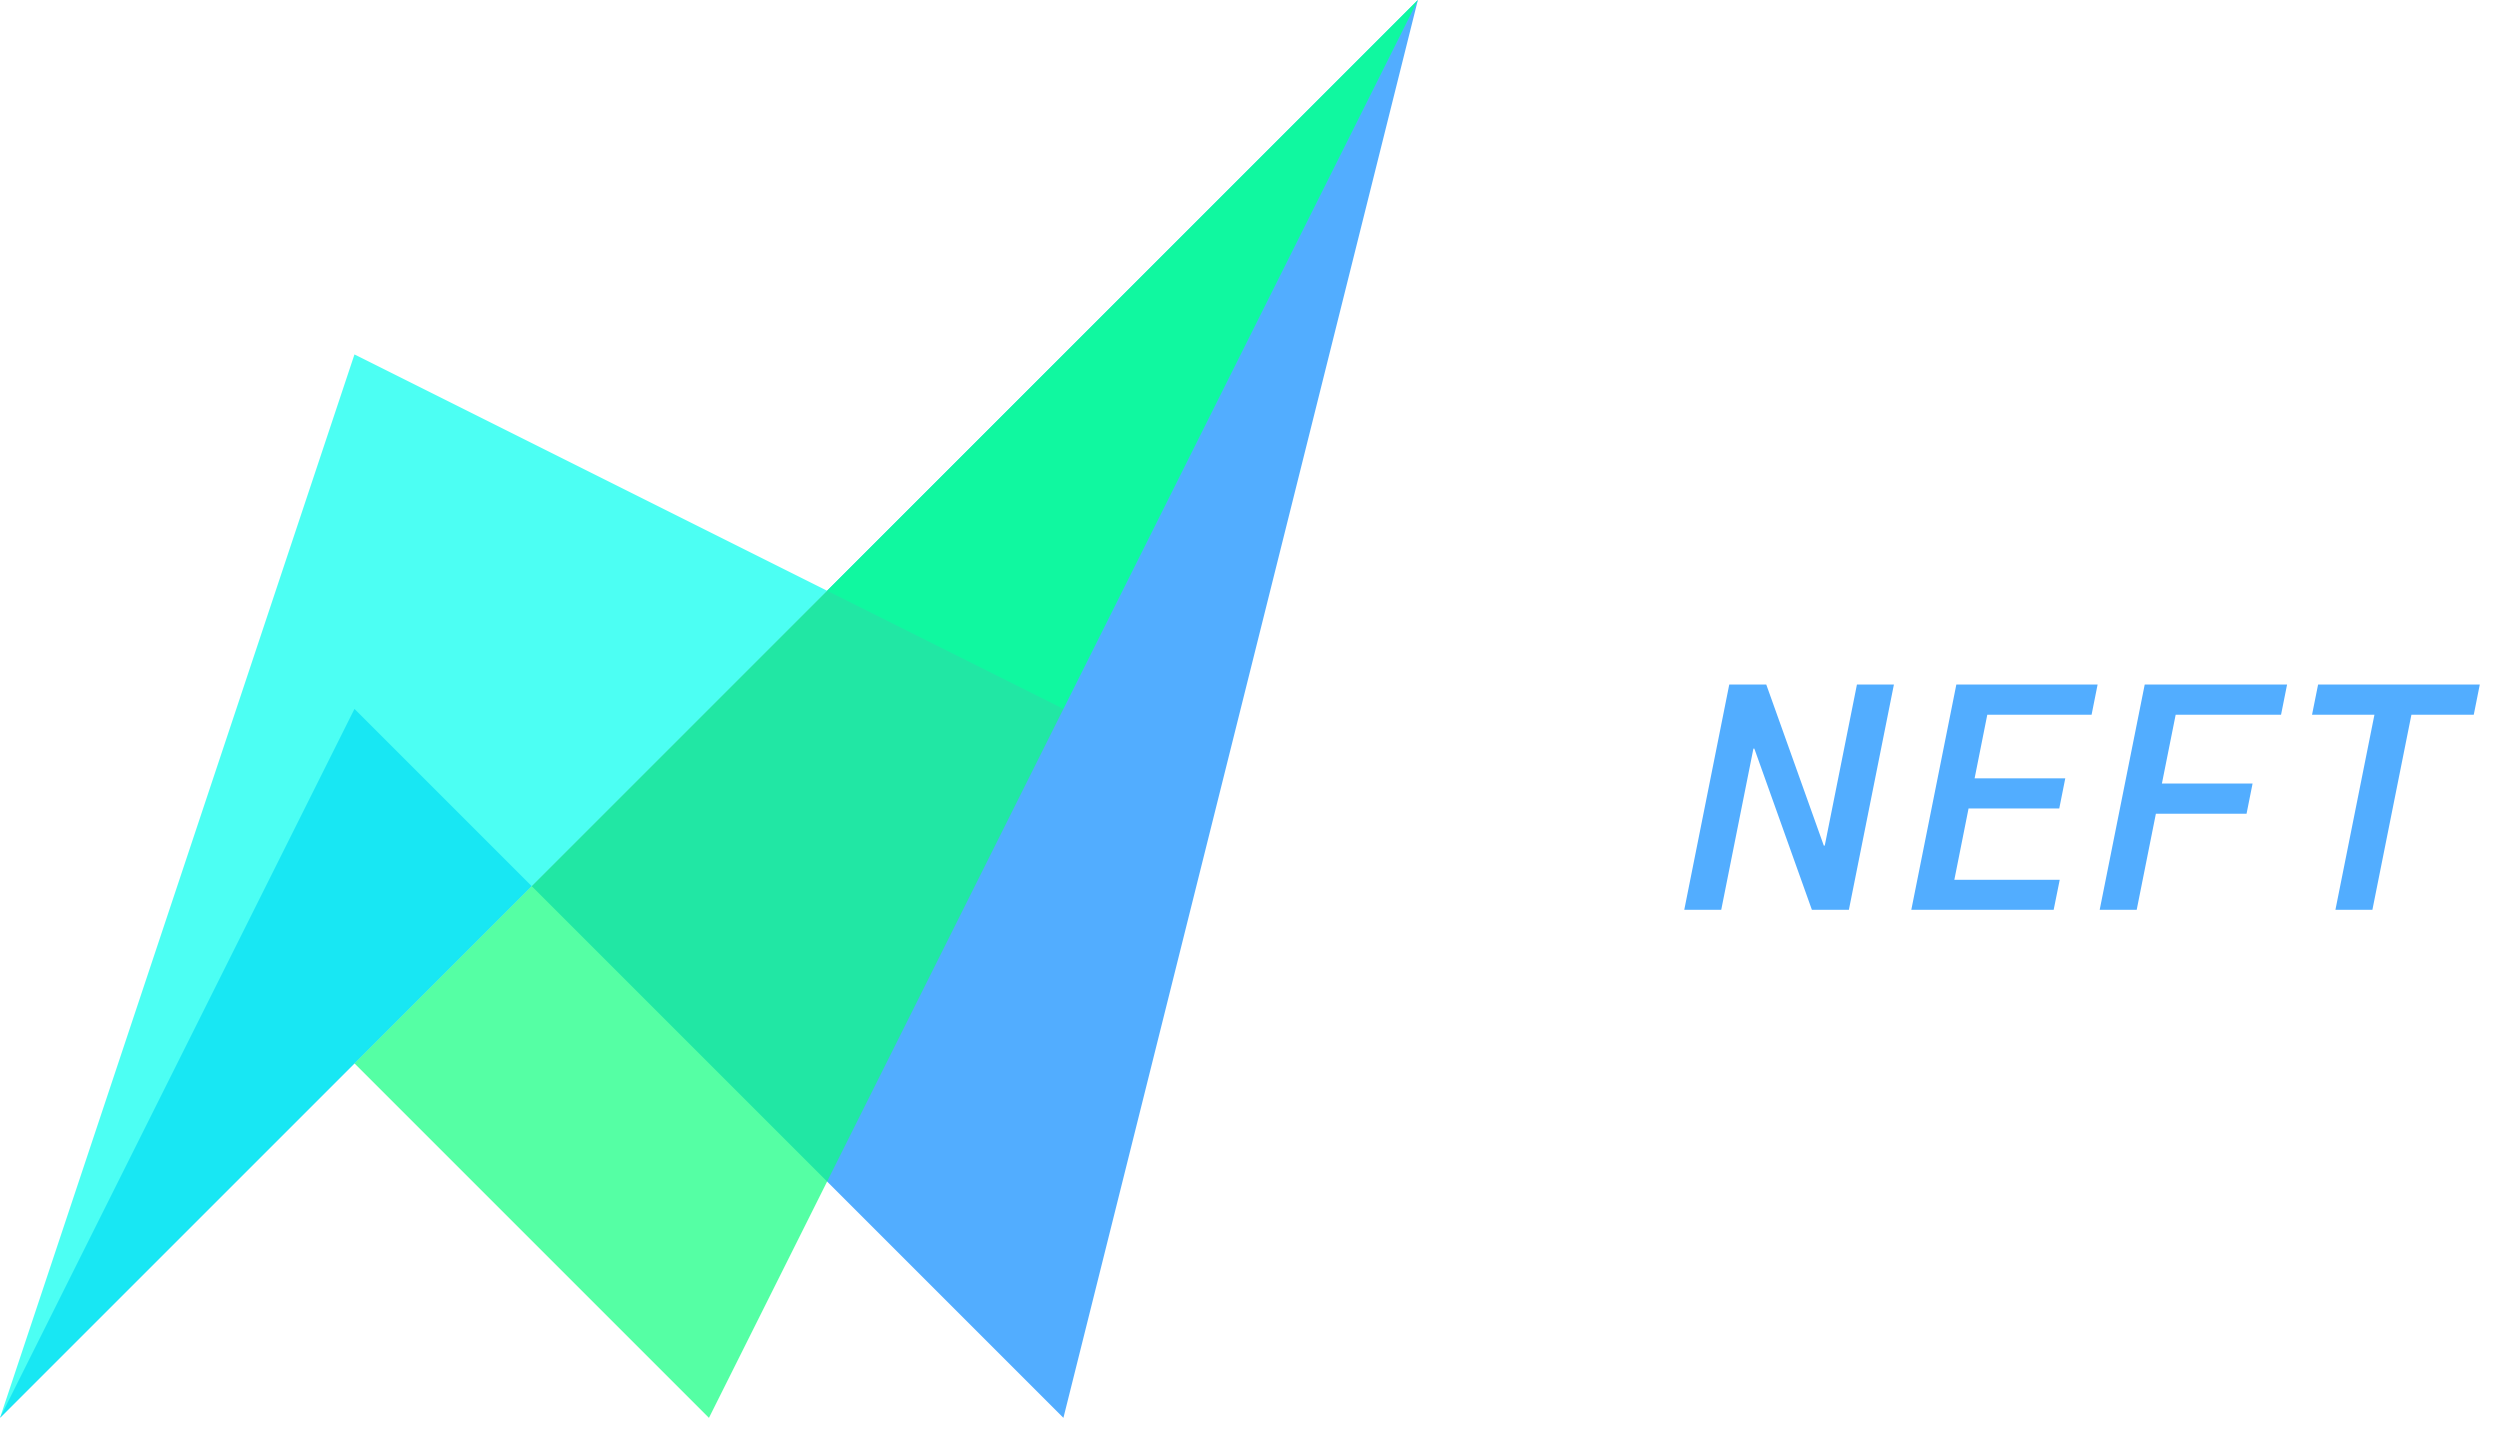
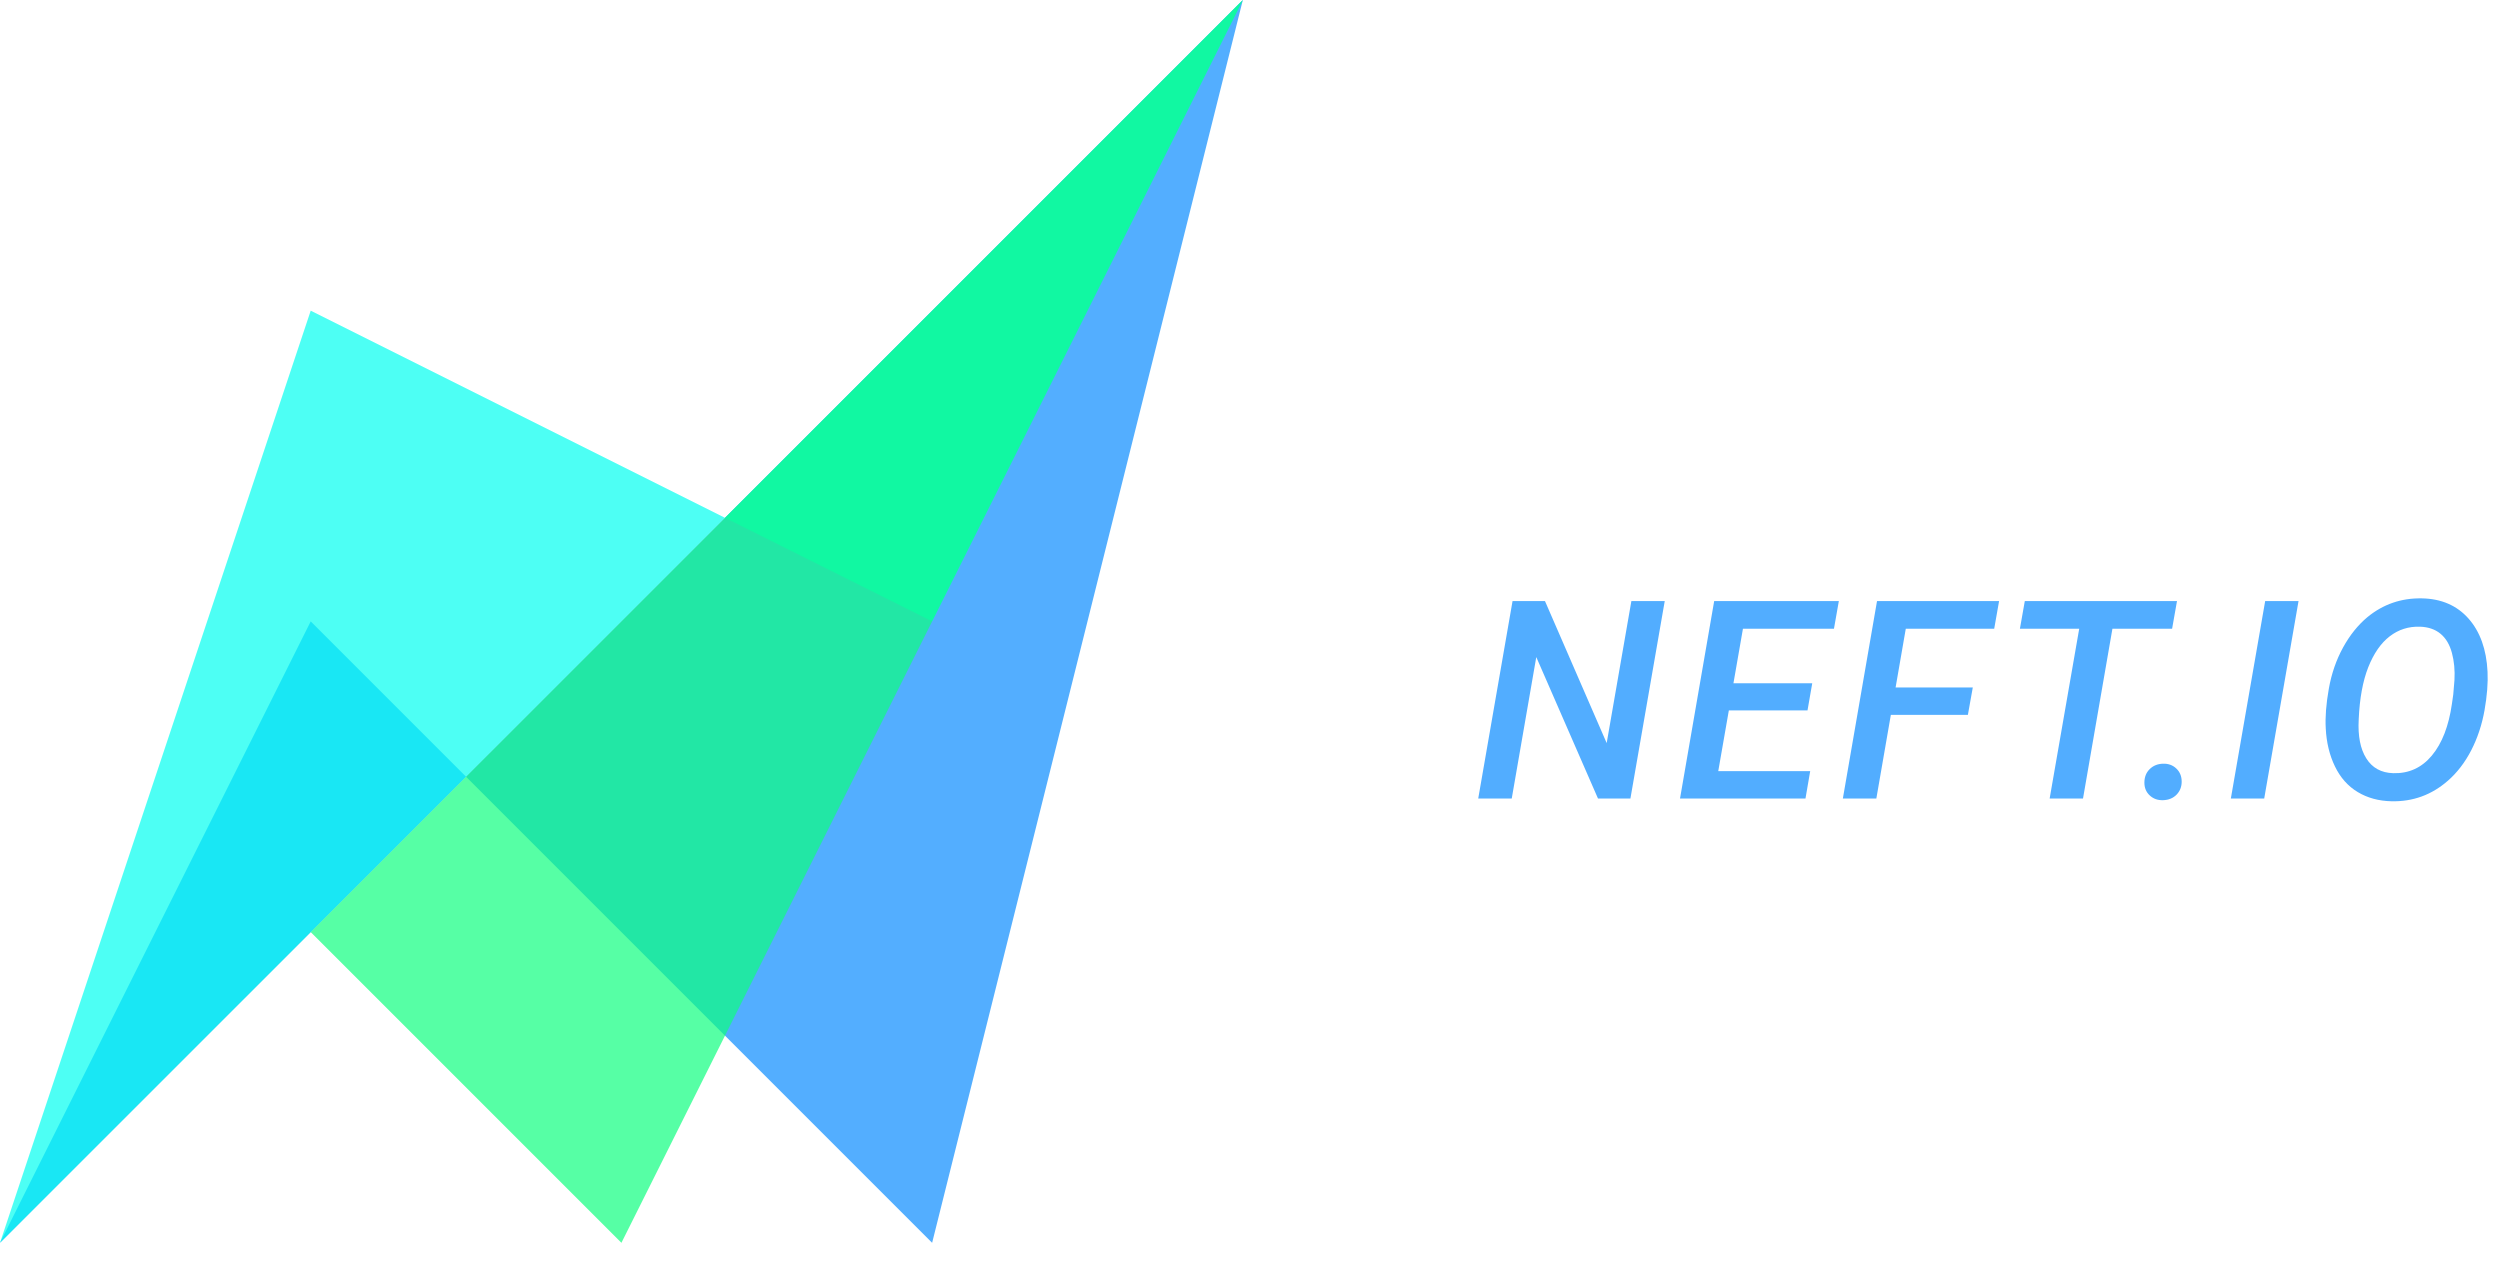
- <svg xmlns="http://www.w3.org/2000/svg" width="100%" height="100%" viewBox="0 0 71 41" version="1.1" xml:space="preserve" style="fill-rule:evenodd;clip-rule:evenodd;stroke-linejoin:round;stroke-miterlimit:1.414;">
+ <svg xmlns="http://www.w3.org/2000/svg" width="100%" height="100%" viewBox="0 0 81 41" version="1.1" xml:space="preserve" style="fill-rule:evenodd;clip-rule:evenodd;stroke-linejoin:round;stroke-miterlimit:1.414;">
  <g id="g3257">
-     <path id="polyline3251" d="M40.268,0l-10.067,40.267l-20.134,-20.134l-10.067,20.133" style="fill:#098bff;fill-opacity:0.7;fill-rule:nonzero;" />
-     <path id="polyline3253" d="M40.268,0l-10.067,20.133l-20.134,-10.067l-10.067,30.201" style="fill:#00ffef;fill-opacity:0.7;fill-rule:nonzero;" />
-     <path id="polyline3255" d="M40.268,0l-20.134,40.267l-10.067,-10.067l-10.067,10.066" style="fill:#0dff7e;fill-opacity:0.7;fill-rule:nonzero;" />
-   </g>
-   <g id="text3263">
-     <path d="M52.508,25.839l-1.05,0l-1.635,-4.579l-0.026,0l-0.914,4.579l-1.05,0l1.278,-6.398l1.051,0l1.634,4.574l0.027,0l0.914,-4.574l1.05,0l-1.279,6.398Z" style="fill:#098bff;fill-opacity:0.7;fill-rule:nonzero;" />
-     <path d="M58.483,22.961l-2.576,0l-0.404,2.026l2.993,0l-0.172,0.852l-4.043,0l1.279,-6.398l4.012,0l-0.171,0.857l-2.962,0l-0.36,1.806l2.575,0l-0.171,0.857Z" style="fill:#098bff;fill-opacity:0.7;fill-rule:nonzero;" />
-     <path d="M63.802,23.11l-2.575,0l-0.545,2.729l-1.051,0l1.279,-6.398l4.043,0l-0.171,0.857l-2.993,0l-0.391,1.955l2.575,0l-0.171,0.857Z" style="fill:#098bff;fill-opacity:0.7;fill-rule:nonzero;" />
-     <path d="M70.255,20.298l-1.771,0l-1.108,5.541l-1.05,0l1.108,-5.541l-1.772,0l0.172,-0.857l4.592,0l-0.171,0.857Z" style="fill:#098bff;fill-opacity:0.7;fill-rule:nonzero;" />
+     <path id="polyline3251" d="M40.268,0L30.201,40.267L10.067,20.133L0,40.266" style="fill:rgb(9,139,255);fill-opacity:0.698;fill-rule:nonzero;" />
+     <path id="polyline3253" d="M40.268,0L30.201,20.133L10.067,10.066L0,40.267" style="fill:rgb(0,255,239);fill-opacity:0.698;fill-rule:nonzero;" />
+     <path id="polyline3255" d="M40.268,0L20.134,40.267L10.067,30.2L0,40.266" style="fill:rgb(13,255,126);fill-opacity:0.698;fill-rule:nonzero;" />
+     <g transform="matrix(1,0,0,1,8.09537,-2.30799)">
+       <path d="M44.73,28.181L43.68,28.181L41.68,23.597L40.885,28.181L39.799,28.181L40.911,21.783L41.962,21.783L43.961,26.384L44.761,21.783L45.842,21.783L44.73,28.181Z" style="fill:rgb(9,139,255);fill-opacity:0.702;fill-rule:nonzero;" />
+       <path d="M50.468,25.325L47.919,25.325L47.576,27.293L50.555,27.293L50.402,28.181L46.337,28.181L47.444,21.783L51.483,21.783L51.325,22.679L48.376,22.679L48.068,24.446L50.621,24.446L50.468,25.325Z" style="fill:rgb(9,139,255);fill-opacity:0.702;fill-rule:nonzero;" />
+       <path d="M55.664,25.47L53.168,25.47L52.698,28.181L51.613,28.181L52.72,21.783L56.675,21.783L56.517,22.679L53.652,22.679L53.322,24.582L55.823,24.582L55.664,25.47Z" style="fill:rgb(9,139,255);fill-opacity:0.702;fill-rule:nonzero;" />
+       <path d="M62.281,22.679L60.347,22.679L59.394,28.181L58.313,28.181L59.271,22.679L57.35,22.679L57.508,21.783L62.439,21.783L62.281,22.679Z" style="fill:rgb(9,139,255);fill-opacity:0.702;fill-rule:nonzero;" />
+       <path d="M61.383,27.667C61.383,27.488 61.439,27.342 61.552,27.23C61.665,27.117 61.809,27.057 61.985,27.052C62.157,27.046 62.302,27.098 62.417,27.208C62.533,27.317 62.591,27.459 62.591,27.632C62.591,27.802 62.535,27.943 62.424,28.056C62.313,28.169 62.168,28.228 61.989,28.234C61.816,28.24 61.672,28.188 61.556,28.08C61.44,27.972 61.383,27.834 61.383,27.667Z" style="fill:rgb(9,139,255);fill-opacity:0.702;fill-rule:nonzero;" />
+       <path d="M65.265,28.181L64.184,28.181L65.296,21.783L66.377,21.783L65.265,28.181Z" style="fill:rgb(9,139,255);fill-opacity:0.702;fill-rule:nonzero;" />
+       <path d="M69.39,28.269C68.974,28.26 68.609,28.16 68.294,27.97C67.979,27.78 67.733,27.504 67.558,27.142C67.382,26.78 67.282,26.369 67.259,25.909C67.238,25.543 67.271,25.115 67.358,24.626C67.444,24.137 67.598,23.691 67.819,23.288C68.04,22.885 68.305,22.556 68.612,22.301C69.119,21.885 69.705,21.683 70.37,21.695C71.003,21.706 71.508,21.925 71.884,22.349C72.26,22.774 72.466,23.348 72.501,24.072C72.519,24.435 72.486,24.852 72.403,25.322C72.319,25.793 72.175,26.225 71.972,26.619C71.768,27.013 71.516,27.342 71.214,27.605C70.692,28.062 70.084,28.284 69.39,28.269ZM71.39,24.81L71.429,24.345C71.447,24.025 71.419,23.73 71.346,23.459C71.272,23.188 71.149,22.982 70.974,22.839C70.8,22.697 70.58,22.622 70.313,22.613C69.944,22.601 69.616,22.705 69.331,22.925C69.045,23.145 68.814,23.479 68.636,23.927C68.459,24.375 68.356,24.938 68.327,25.615C68.297,26.151 68.379,26.573 68.573,26.88C68.766,27.188 69.056,27.347 69.443,27.359C69.95,27.374 70.368,27.183 70.697,26.788C71.027,26.392 71.243,25.836 71.346,25.118L71.39,24.81Z" style="fill:rgb(9,139,255);fill-opacity:0.702;fill-rule:nonzero;" />
+     </g>
  </g>
</svg>
